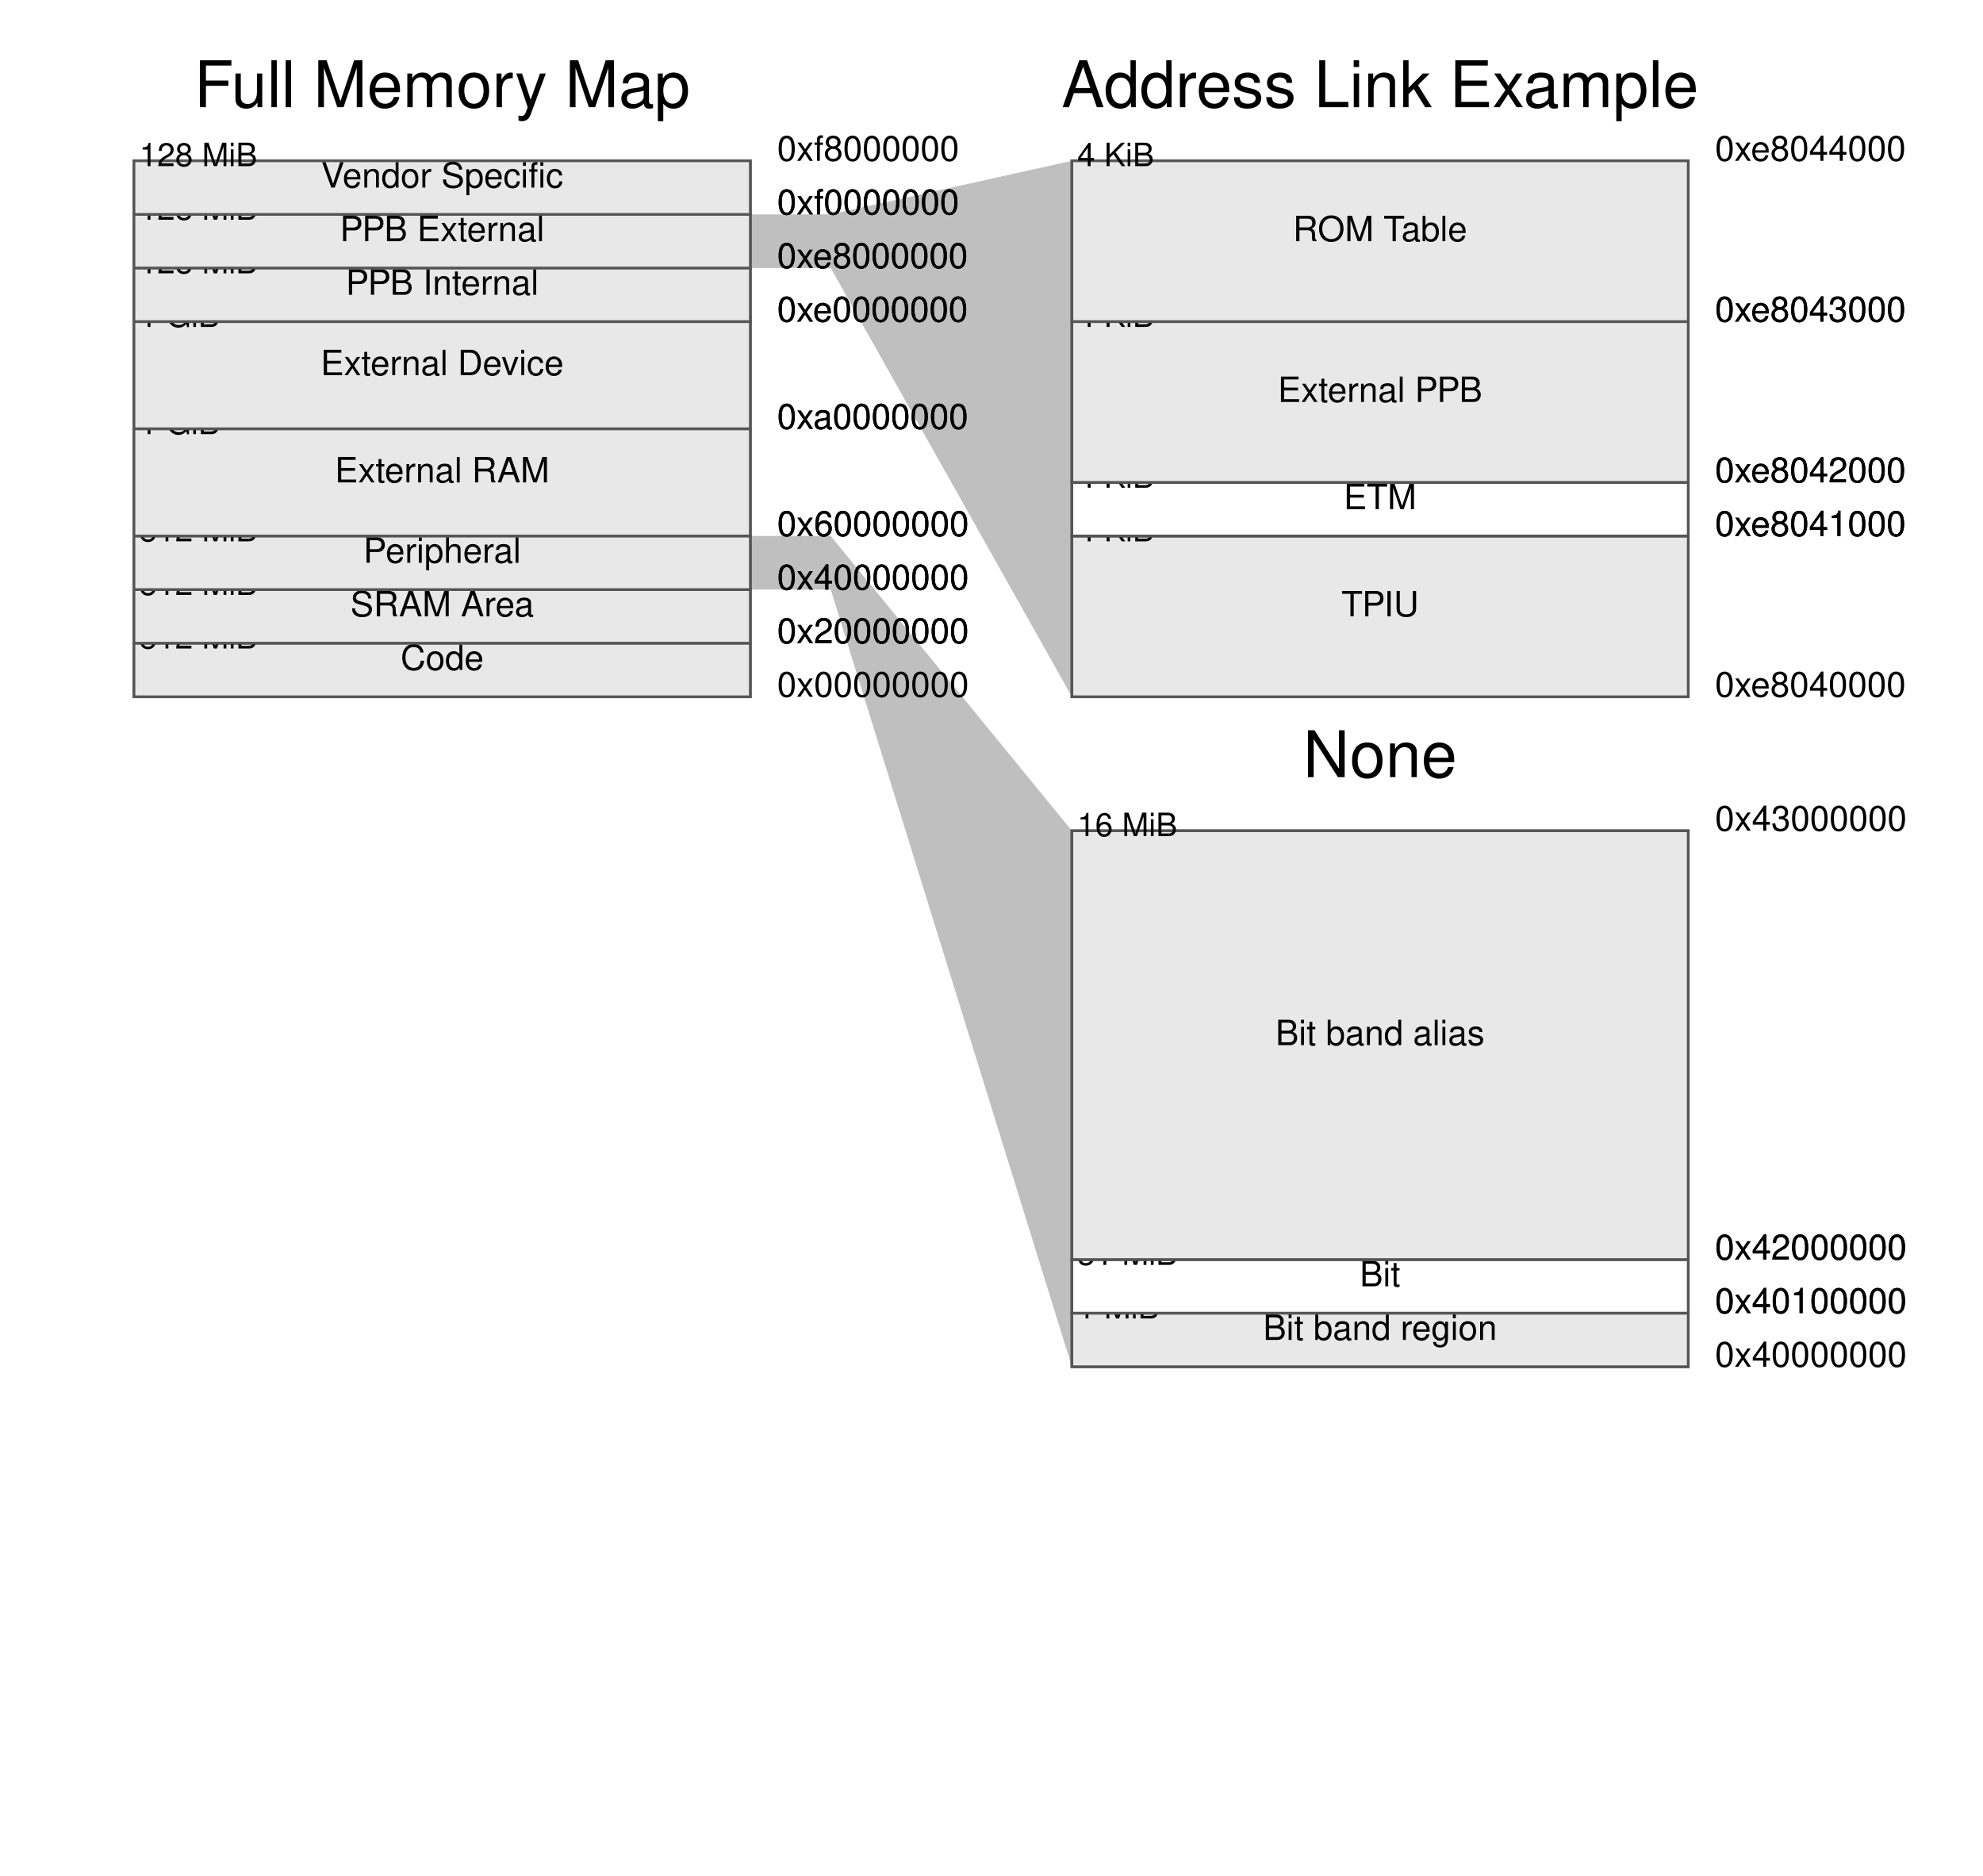
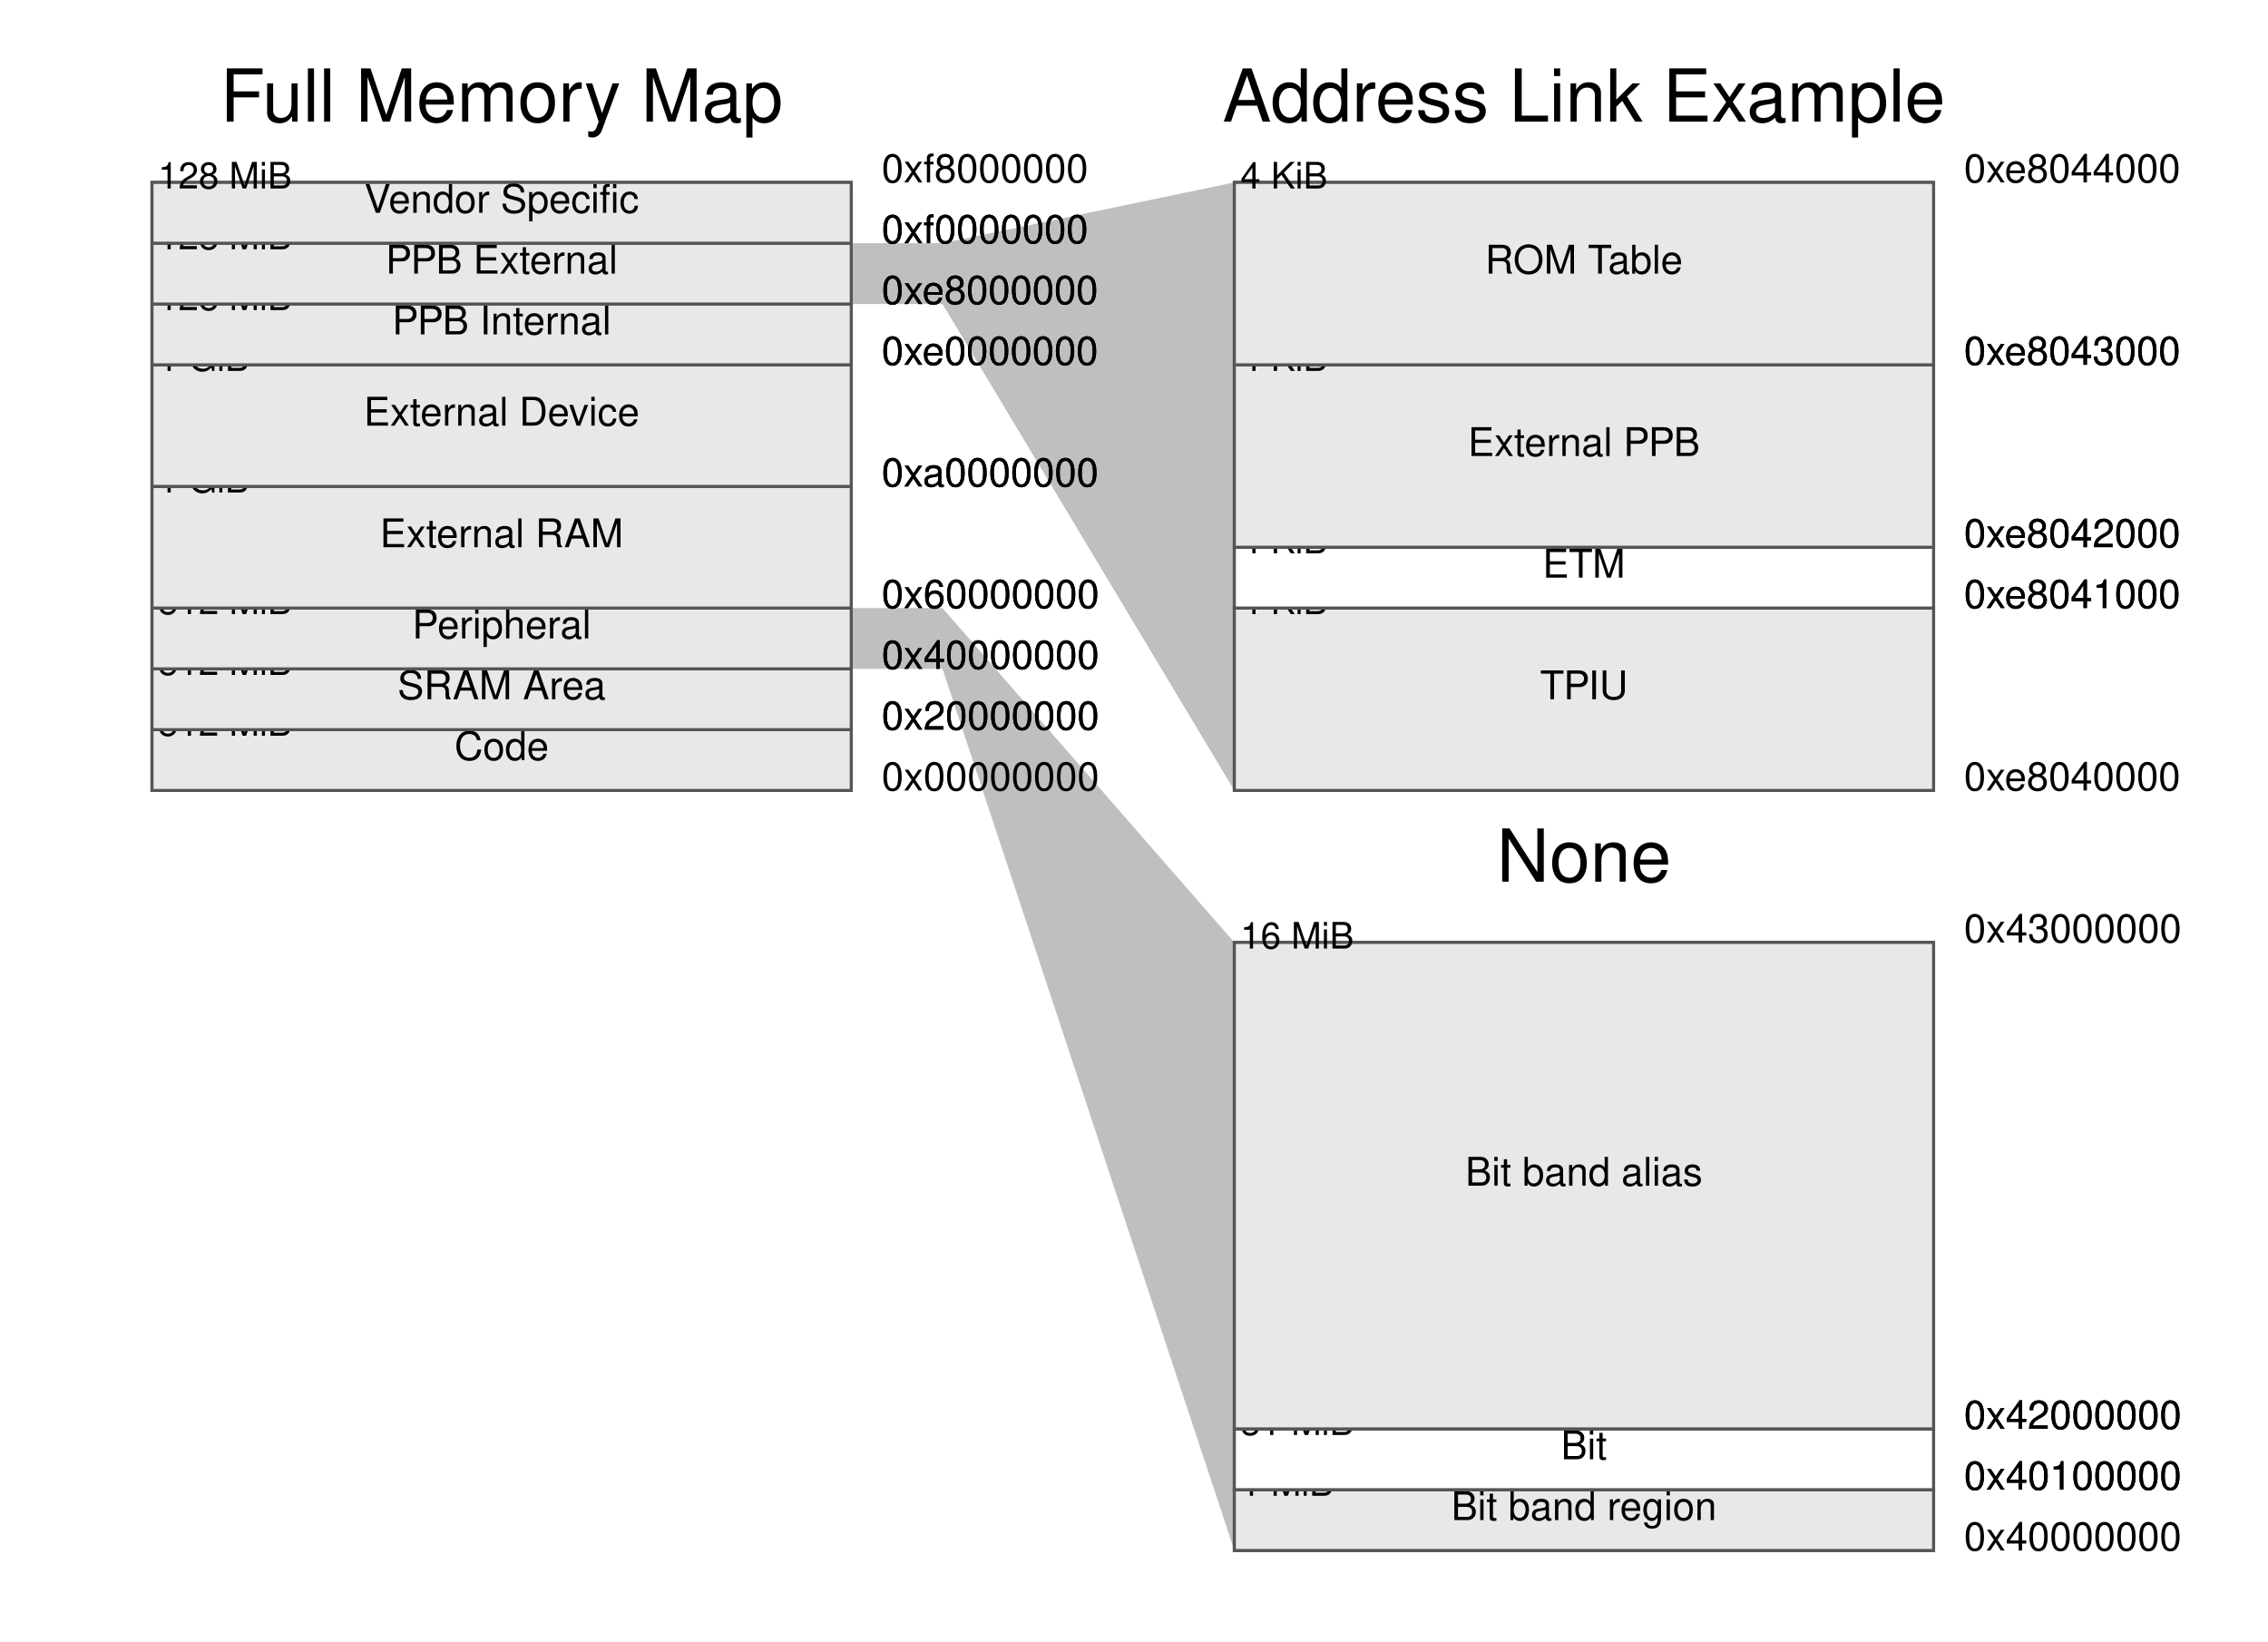
- <svg xmlns="http://www.w3.org/2000/svg" width="740" height="700" viewBox="0 0 740 700">
-   <rect x="0" y="0" width="740" height="700" fill="#ffffff" />
+ <svg xmlns="http://www.w3.org/2000/svg" width="746" height="540" viewBox="0 0 746 540">
+   <rect x="0" y="0" width="746" height="540" fill="#ffffff" />
  <g>
    <g>
-       <path d="M 280.0,220.0 L 310.0,220.0 L 400.0,510.0 L 400.0,310.0 L 310.0,200.0 L 280.0,200.0 Z" fill="gray" stroke="none" opacity="0.5" />
+       <path d="M 280.0,220.0 L 310.0,220.0 L 406.0,510.0 L 406.0,310.0 L 310.0,200.0 L 280.0,200.0 Z" fill="gray" stroke="none" opacity="0.5" />
    </g>
    <g>
-       <path d="M 280.0,100.0 L 310.0,100.0 L 400.0,260.0 L 400.0,60.0 L 310.0,80.0 L 280.0,80.0 Z" fill="gray" stroke="none" opacity="0.5" />
+       <path d="M 280.0,100.0 L 310.0,100.0 L 406.0,260.0 L 406.0,60.0 L 310.0,80.0 L 280.0,80.0 Z" fill="gray" stroke="none" opacity="0.5" />
    </g>
  </g>
  <g>
    <text x="115.0" y="-20" stroke="none" fill="#000000" stroke-width="0" font-size="24px" font-weight="normal" font-family="Helvetica" text-anchor="middle" alignment-baseline="middle" transform="translate(50.0,60.0)">Full Memory Map</text>
    <g transform="translate(50.0,60.0)">
      <rect x="0" y="0" width="230.0" height="200.0" fill="#ffffff" stroke="#555555" stroke-width="1" />
      <rect x="0" y="180.0" width="230.0" height="20.0" fill="#e8e8e8" stroke="#555555" stroke-width="1" />
      <text x="115.0" y="190.0" stroke="none" fill="#000000" stroke-width="0" font-size="13" font-weight="normal" font-family="Helvetica" text-anchor="middle" alignment-baseline="middle">Code</text>
      <text x="240.0" y="200.0" stroke="none" fill="#000000" stroke-width="0" font-size="13" font-weight="normal" font-family="Helvetica" text-anchor="start" alignment-baseline="middle">0x00000000</text>
      <text x="240.0" y="180.0" stroke="none" fill="#000000" stroke-width="0" font-size="13" font-weight="normal" font-family="Helvetica" text-anchor="start" alignment-baseline="middle">0x20000000</text>
      <text x="2" y="182.0" stroke="none" fill="#000000" stroke-width="0" font-size="12px" font-weight="normal" font-family="Helvetica" text-anchor="start" alignment-baseline="hanging">512 MiB</text>
      <rect x="0" y="160.0" width="230.0" height="20.0" fill="#e8e8e8" stroke="#555555" stroke-width="1" />
      <text x="115.0" y="170.0" stroke="none" fill="#000000" stroke-width="0" font-size="13" font-weight="normal" font-family="Helvetica" text-anchor="middle" alignment-baseline="middle">SRAM Area</text>
      <text x="240.0" y="180.0" stroke="none" fill="#000000" stroke-width="0" font-size="13" font-weight="normal" font-family="Helvetica" text-anchor="start" alignment-baseline="middle">0x20000000</text>
      <text x="240.0" y="160.0" stroke="none" fill="#000000" stroke-width="0" font-size="13" font-weight="normal" font-family="Helvetica" text-anchor="start" alignment-baseline="middle">0x40000000</text>
      <text x="2" y="162.0" stroke="none" fill="#000000" stroke-width="0" font-size="12px" font-weight="normal" font-family="Helvetica" text-anchor="start" alignment-baseline="hanging">512 MiB</text>
      <rect x="0" y="140.0" width="230.0" height="20.0" fill="#e8e8e8" stroke="#555555" stroke-width="1" />
      <text x="115.0" y="150.0" stroke="none" fill="#000000" stroke-width="0" font-size="13" font-weight="normal" font-family="Helvetica" text-anchor="middle" alignment-baseline="middle">Peripheral</text>
      <text x="240.0" y="160.0" stroke="none" fill="#000000" stroke-width="0" font-size="13" font-weight="normal" font-family="Helvetica" text-anchor="start" alignment-baseline="middle">0x40000000</text>
      <text x="240.0" y="140.0" stroke="none" fill="#000000" stroke-width="0" font-size="13" font-weight="normal" font-family="Helvetica" text-anchor="start" alignment-baseline="middle">0x60000000</text>
      <text x="2" y="142.0" stroke="none" fill="#000000" stroke-width="0" font-size="12px" font-weight="normal" font-family="Helvetica" text-anchor="start" alignment-baseline="hanging">512 MiB</text>
      <rect x="0" y="100.0" width="230.0" height="40.0" fill="#e8e8e8" stroke="#555555" stroke-width="1" />
      <text x="115.0" y="120.0" stroke="none" fill="#000000" stroke-width="0" font-size="13" font-weight="normal" font-family="Helvetica" text-anchor="middle" alignment-baseline="middle">External RAM</text>
      <text x="240.0" y="140.0" stroke="none" fill="#000000" stroke-width="0" font-size="13" font-weight="normal" font-family="Helvetica" text-anchor="start" alignment-baseline="middle">0x60000000</text>
      <text x="240.0" y="100.0" stroke="none" fill="#000000" stroke-width="0" font-size="13" font-weight="normal" font-family="Helvetica" text-anchor="start" alignment-baseline="middle">0xa0000000</text>
      <text x="2" y="102.0" stroke="none" fill="#000000" stroke-width="0" font-size="12px" font-weight="normal" font-family="Helvetica" text-anchor="start" alignment-baseline="hanging">1 GiB</text>
      <rect x="0" y="60.0" width="230.0" height="40.0" fill="#e8e8e8" stroke="#555555" stroke-width="1" />
      <text x="115.0" y="80.0" stroke="none" fill="#000000" stroke-width="0" font-size="13" font-weight="normal" font-family="Helvetica" text-anchor="middle" alignment-baseline="middle">External Device</text>
      <text x="240.0" y="100.0" stroke="none" fill="#000000" stroke-width="0" font-size="13" font-weight="normal" font-family="Helvetica" text-anchor="start" alignment-baseline="middle">0xa0000000</text>
      <text x="240.0" y="60.0" stroke="none" fill="#000000" stroke-width="0" font-size="13" font-weight="normal" font-family="Helvetica" text-anchor="start" alignment-baseline="middle">0xe0000000</text>
      <text x="2" y="62.0" stroke="none" fill="#000000" stroke-width="0" font-size="12px" font-weight="normal" font-family="Helvetica" text-anchor="start" alignment-baseline="hanging">1 GiB</text>
      <rect x="0" y="40.0" width="230.0" height="20.0" fill="#e8e8e8" stroke="#555555" stroke-width="1" />
      <text x="115.0" y="50.0" stroke="none" fill="#000000" stroke-width="0" font-size="13" font-weight="normal" font-family="Helvetica" text-anchor="middle" alignment-baseline="middle">PPB Internal</text>
      <text x="240.0" y="60.0" stroke="none" fill="#000000" stroke-width="0" font-size="13" font-weight="normal" font-family="Helvetica" text-anchor="start" alignment-baseline="middle">0xe0000000</text>
      <text x="240.0" y="40.0" stroke="none" fill="#000000" stroke-width="0" font-size="13" font-weight="normal" font-family="Helvetica" text-anchor="start" alignment-baseline="middle">0xe8000000</text>
      <text x="2" y="42.0" stroke="none" fill="#000000" stroke-width="0" font-size="12px" font-weight="normal" font-family="Helvetica" text-anchor="start" alignment-baseline="hanging">128 MiB</text>
      <rect x="0" y="20.0" width="230.0" height="20.0" fill="#e8e8e8" stroke="#555555" stroke-width="1" />
      <text x="115.0" y="30.0" stroke="none" fill="#000000" stroke-width="0" font-size="13" font-weight="normal" font-family="Helvetica" text-anchor="middle" alignment-baseline="middle">PPB External</text>
      <text x="240.0" y="40.0" stroke="none" fill="#000000" stroke-width="0" font-size="13" font-weight="normal" font-family="Helvetica" text-anchor="start" alignment-baseline="middle">0xe8000000</text>
      <text x="240.0" y="20.0" stroke="none" fill="#000000" stroke-width="0" font-size="13" font-weight="normal" font-family="Helvetica" text-anchor="start" alignment-baseline="middle">0xf0000000</text>
      <text x="2" y="22.0" stroke="none" fill="#000000" stroke-width="0" font-size="12px" font-weight="normal" font-family="Helvetica" text-anchor="start" alignment-baseline="hanging">128 MiB</text>
      <rect x="0" y="0.0" width="230.0" height="20.0" fill="#e8e8e8" stroke="#555555" stroke-width="1" />
      <text x="115.0" y="10.0" stroke="none" fill="#000000" stroke-width="0" font-size="13" font-weight="normal" font-family="Helvetica" text-anchor="middle" alignment-baseline="middle">Vendor Specific</text>
      <text x="240.0" y="20.0" stroke="none" fill="#000000" stroke-width="0" font-size="13" font-weight="normal" font-family="Helvetica" text-anchor="start" alignment-baseline="middle">0xf0000000</text>
      <text x="240.0" y="0.0" stroke="none" fill="#000000" stroke-width="0" font-size="13" font-weight="normal" font-family="Helvetica" text-anchor="start" alignment-baseline="middle">0xf8000000</text>
      <text x="2" y="2.0" stroke="none" fill="#000000" stroke-width="0" font-size="12px" font-weight="normal" font-family="Helvetica" text-anchor="start" alignment-baseline="hanging">128 MiB</text>
    </g>
  </g>
  <g>
-     <text x="115.0" y="-20" stroke="none" fill="#000000" stroke-width="0" font-size="24px" font-weight="normal" font-family="Helvetica" text-anchor="middle" alignment-baseline="middle" transform="translate(400.0,60.0)">Address Link Example</text>
-     <g transform="translate(400.0,200.0)">
+     <text x="115.0" y="-20" stroke="none" fill="#000000" stroke-width="0" font-size="24px" font-weight="normal" font-family="Helvetica" text-anchor="middle" alignment-baseline="middle" transform="translate(406.0,60.0)">Address Link Example</text>
+     <g transform="translate(406.0,200.0)">
      <rect x="0" y="0" width="230.0" height="60.0" fill="#ffffff" stroke="#555555" stroke-width="1" />
      <rect x="0" y="0.0" width="230.0" height="60.0" fill="#e8e8e8" stroke="#555555" stroke-width="1" />
      <text x="115.0" y="30.0" stroke="none" fill="#000000" stroke-width="0" font-size="13" font-weight="normal" font-family="Helvetica" text-anchor="middle" alignment-baseline="middle">TPIU</text>
      <text x="240.0" y="60.0" stroke="none" fill="#000000" stroke-width="0" font-size="13" font-weight="normal" font-family="Helvetica" text-anchor="start" alignment-baseline="middle">0xe8040000</text>
      <text x="240.0" y="0.0" stroke="none" fill="#000000" stroke-width="0" font-size="13" font-weight="normal" font-family="Helvetica" text-anchor="start" alignment-baseline="middle">0xe8041000</text>
      <text x="2" y="2.0" stroke="none" fill="#000000" stroke-width="0" font-size="12px" font-weight="normal" font-family="Helvetica" text-anchor="start" alignment-baseline="hanging">4 KiB</text>
    </g>
-     <g transform="translate(400.0,180.0)">
+     <g transform="translate(406.0,180.0)">
      <rect x="0" y="0" width="230.0" height="20" fill="#ffffff" stroke="#555555" stroke-width="1" />
      <rect x="0" y="0.0" width="230.0" height="20.0" fill="#ffffff" stroke="#555555" stroke-width="1" />
      <text x="115.0" y="10.0" stroke="none" fill="#000000" stroke-width="0" font-size="13" font-weight="normal" font-family="Helvetica" text-anchor="middle" alignment-baseline="middle">ETM</text>
      <text x="240.0" y="20.0" stroke="none" fill="#000000" stroke-width="0" font-size="13" font-weight="normal" font-family="Helvetica" text-anchor="start" alignment-baseline="middle">0xe8041000</text>
      <text x="240.0" y="0.0" stroke="none" fill="#000000" stroke-width="0" font-size="13" font-weight="normal" font-family="Helvetica" text-anchor="start" alignment-baseline="middle">0xe8042000</text>
      <text x="2" y="2.0" stroke="none" fill="#000000" stroke-width="0" font-size="12px" font-weight="normal" font-family="Helvetica" text-anchor="start" alignment-baseline="hanging">4 KiB</text>
    </g>
-     <g transform="translate(400.0,60.0)">
+     <g transform="translate(406.0,60.0)">
      <rect x="0" y="0" width="230.0" height="120.0" fill="#ffffff" stroke="#555555" stroke-width="1" />
      <rect x="0" y="60.0" width="230.0" height="60.0" fill="#e8e8e8" stroke="#555555" stroke-width="1" />
      <text x="115.0" y="90.0" stroke="none" fill="#000000" stroke-width="0" font-size="13" font-weight="normal" font-family="Helvetica" text-anchor="middle" alignment-baseline="middle">External PPB</text>
      <text x="240.0" y="120.0" stroke="none" fill="#000000" stroke-width="0" font-size="13" font-weight="normal" font-family="Helvetica" text-anchor="start" alignment-baseline="middle">0xe8042000</text>
      <text x="240.0" y="60.0" stroke="none" fill="#000000" stroke-width="0" font-size="13" font-weight="normal" font-family="Helvetica" text-anchor="start" alignment-baseline="middle">0xe8043000</text>
      <text x="2" y="62.0" stroke="none" fill="#000000" stroke-width="0" font-size="12px" font-weight="normal" font-family="Helvetica" text-anchor="start" alignment-baseline="hanging">4 KiB</text>
      <rect x="0" y="0.0" width="230.0" height="60.0" fill="#e8e8e8" stroke="#555555" stroke-width="1" />
      <text x="115.0" y="30.0" stroke="none" fill="#000000" stroke-width="0" font-size="13" font-weight="normal" font-family="Helvetica" text-anchor="middle" alignment-baseline="middle">ROM Table</text>
      <text x="240.0" y="60.0" stroke="none" fill="#000000" stroke-width="0" font-size="13" font-weight="normal" font-family="Helvetica" text-anchor="start" alignment-baseline="middle">0xe8043000</text>
      <text x="240.0" y="0.0" stroke="none" fill="#000000" stroke-width="0" font-size="13" font-weight="normal" font-family="Helvetica" text-anchor="start" alignment-baseline="middle">0xe8044000</text>
      <text x="2" y="2.0" stroke="none" fill="#000000" stroke-width="0" font-size="12px" font-weight="normal" font-family="Helvetica" text-anchor="start" alignment-baseline="hanging">4 KiB</text>
    </g>
  </g>
  <g>
-     <text x="115.0" y="-20" stroke="none" fill="#000000" stroke-width="0" font-size="24px" font-weight="normal" font-family="Helvetica" text-anchor="middle" alignment-baseline="middle" transform="translate(400.0,310.0)">None</text>
-     <g transform="translate(400.0,490.0)">
+     <text x="115.0" y="-20" stroke="none" fill="#000000" stroke-width="0" font-size="24px" font-weight="normal" font-family="Helvetica" text-anchor="middle" alignment-baseline="middle" transform="translate(406.0,310.0)">None</text>
+     <g transform="translate(406.0,490.0)">
      <rect x="0" y="0" width="230.0" height="20.0" fill="#ffffff" stroke="#555555" stroke-width="1" />
      <rect x="0" y="0.0" width="230.0" height="20.0" fill="#e8e8e8" stroke="#555555" stroke-width="1" />
      <text x="115.0" y="10.0" stroke="none" fill="#000000" stroke-width="0" font-size="13" font-weight="normal" font-family="Helvetica" text-anchor="middle" alignment-baseline="middle">Bit band region</text>
      <text x="240.0" y="20.0" stroke="none" fill="#000000" stroke-width="0" font-size="13" font-weight="normal" font-family="Helvetica" text-anchor="start" alignment-baseline="middle">0x40000000</text>
      <text x="240.0" y="0.0" stroke="none" fill="#000000" stroke-width="0" font-size="13" font-weight="normal" font-family="Helvetica" text-anchor="start" alignment-baseline="middle">0x40100000</text>
      <text x="2" y="2.0" stroke="none" fill="#000000" stroke-width="0" font-size="12px" font-weight="normal" font-family="Helvetica" text-anchor="start" alignment-baseline="hanging">1 MiB</text>
    </g>
-     <g transform="translate(400.0,470.0)">
+     <g transform="translate(406.0,470.0)">
      <rect x="0" y="0" width="230.0" height="20" fill="#ffffff" stroke="#555555" stroke-width="1" />
      <rect x="0" y="0.0" width="230.0" height="20.0" fill="#ffffff" stroke="#555555" stroke-width="1" />
      <text x="115.0" y="10.0" stroke="none" fill="#000000" stroke-width="0" font-size="13" font-weight="normal" font-family="Helvetica" text-anchor="middle" alignment-baseline="middle">Bit</text>
      <text x="240.0" y="20.0" stroke="none" fill="#000000" stroke-width="0" font-size="13" font-weight="normal" font-family="Helvetica" text-anchor="start" alignment-baseline="middle">0x40100000</text>
      <text x="240.0" y="0.0" stroke="none" fill="#000000" stroke-width="0" font-size="13" font-weight="normal" font-family="Helvetica" text-anchor="start" alignment-baseline="middle">0x42000000</text>
      <text x="2" y="2.0" stroke="none" fill="#000000" stroke-width="0" font-size="12px" font-weight="normal" font-family="Helvetica" text-anchor="start" alignment-baseline="hanging">31 MiB</text>
    </g>
-     <g transform="translate(400.0,310.0)">
+     <g transform="translate(406.0,310.0)">
      <rect x="0" y="0" width="230.0" height="160.0" fill="#ffffff" stroke="#555555" stroke-width="1" />
      <rect x="0" y="0.0" width="230.0" height="160.0" fill="#e8e8e8" stroke="#555555" stroke-width="1" />
      <text x="115.0" y="80.0" stroke="none" fill="#000000" stroke-width="0" font-size="13" font-weight="normal" font-family="Helvetica" text-anchor="middle" alignment-baseline="middle">Bit band alias</text>
      <text x="240.0" y="160.0" stroke="none" fill="#000000" stroke-width="0" font-size="13" font-weight="normal" font-family="Helvetica" text-anchor="start" alignment-baseline="middle">0x42000000</text>
      <text x="240.0" y="0.0" stroke="none" fill="#000000" stroke-width="0" font-size="13" font-weight="normal" font-family="Helvetica" text-anchor="start" alignment-baseline="middle">0x43000000</text>
      <text x="2" y="2.0" stroke="none" fill="#000000" stroke-width="0" font-size="12px" font-weight="normal" font-family="Helvetica" text-anchor="start" alignment-baseline="hanging">16 MiB</text>
    </g>
  </g>
  <g>
    <g transform="translate(50.0,60.0)" />
-     <g transform="translate(400.0,200.0)" />
-     <g transform="translate(400.0,180.0)" />
-     <g transform="translate(400.0,60.0)" />
-     <g transform="translate(400.0,490.0)" />
-     <g transform="translate(400.0,470.0)" />
-     <g transform="translate(400.0,310.0)" />
+     <g transform="translate(406.0,200.0)" />
+     <g transform="translate(406.0,180.0)" />
+     <g transform="translate(406.0,60.0)" />
+     <g transform="translate(406.0,490.0)" />
+     <g transform="translate(406.0,470.0)" />
+     <g transform="translate(406.0,310.0)" />
  </g>
  <g>
    <g transform="translate(50.0,60.0)">
      <g />
      <g />
      <g />
      <g />
      <g />
      <g />
      <g />
      <g />
    </g>
-     <g transform="translate(400.0,200.0)">
+     <g transform="translate(406.0,200.0)">
      <g />
    </g>
-     <g transform="translate(400.0,180.0)">
+     <g transform="translate(406.0,180.0)">
      <g />
    </g>
-     <g transform="translate(400.0,60.0)">
+     <g transform="translate(406.0,60.0)">
      <g />
      <g />
    </g>
-     <g transform="translate(400.0,490.0)">
+     <g transform="translate(406.0,490.0)">
      <g />
    </g>
-     <g transform="translate(400.0,470.0)">
+     <g transform="translate(406.0,470.0)">
      <g />
    </g>
-     <g transform="translate(400.0,310.0)">
+     <g transform="translate(406.0,310.0)">
      <g />
    </g>
  </g>
</svg>
